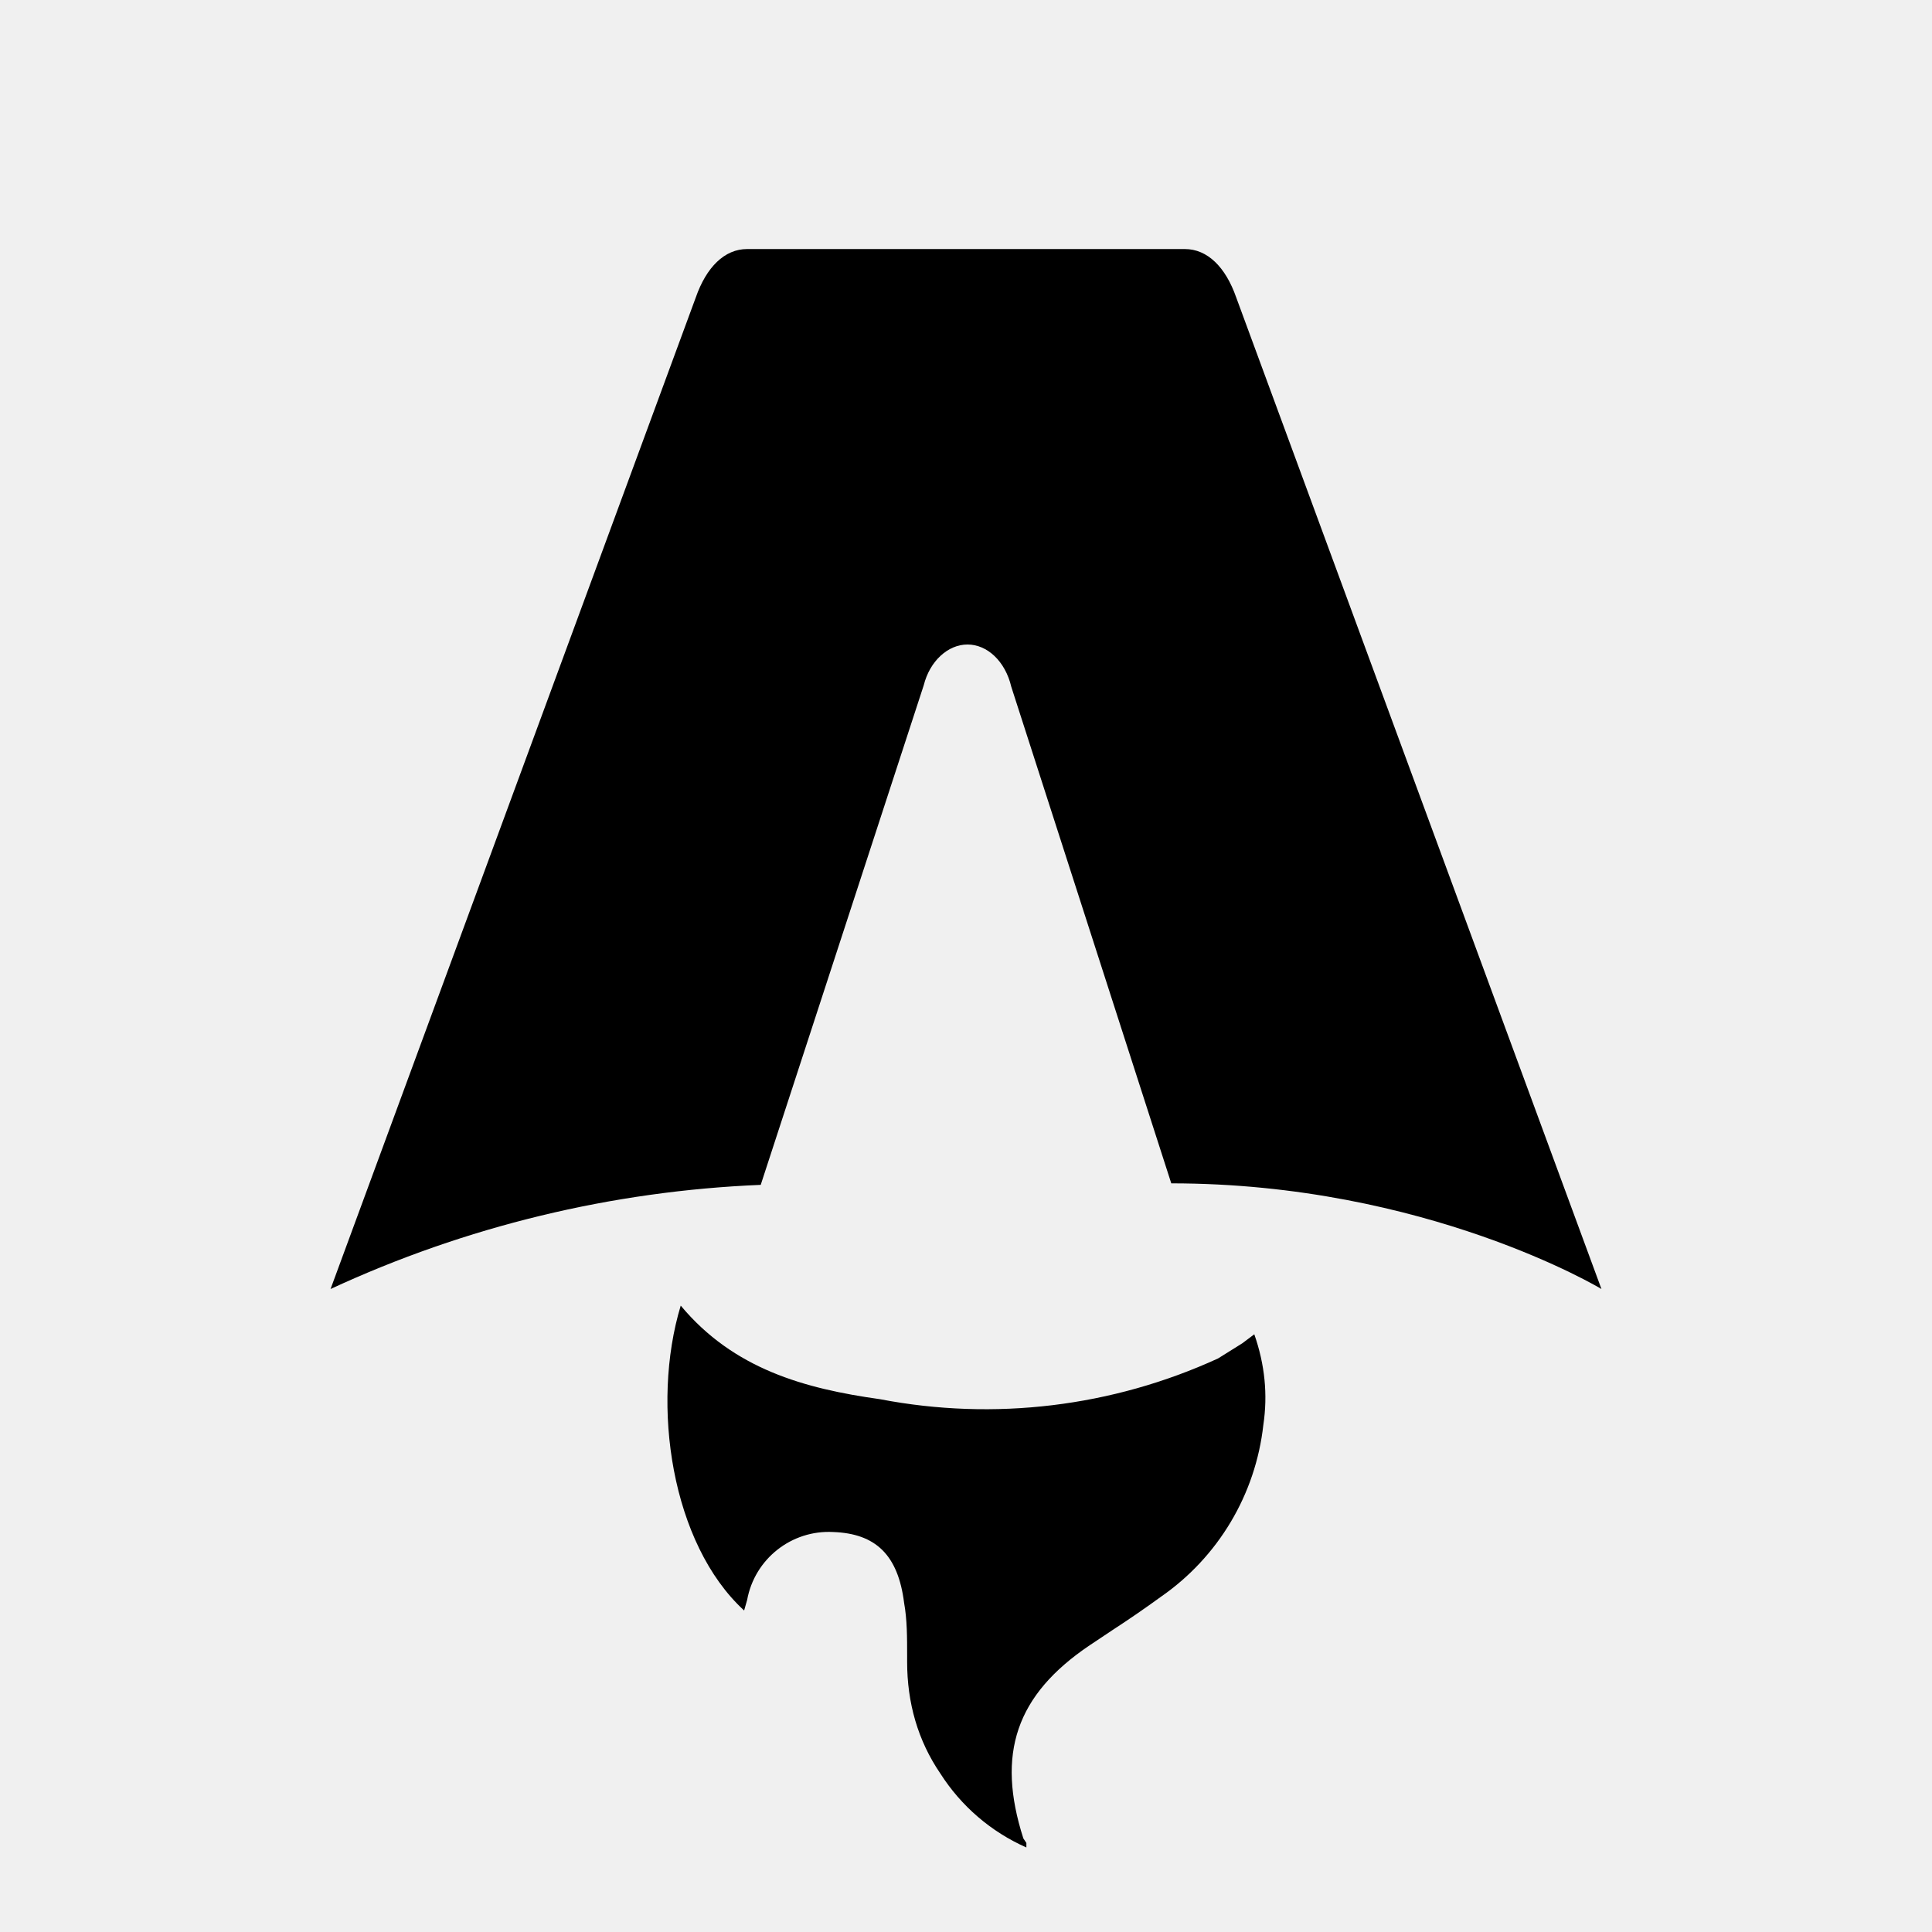
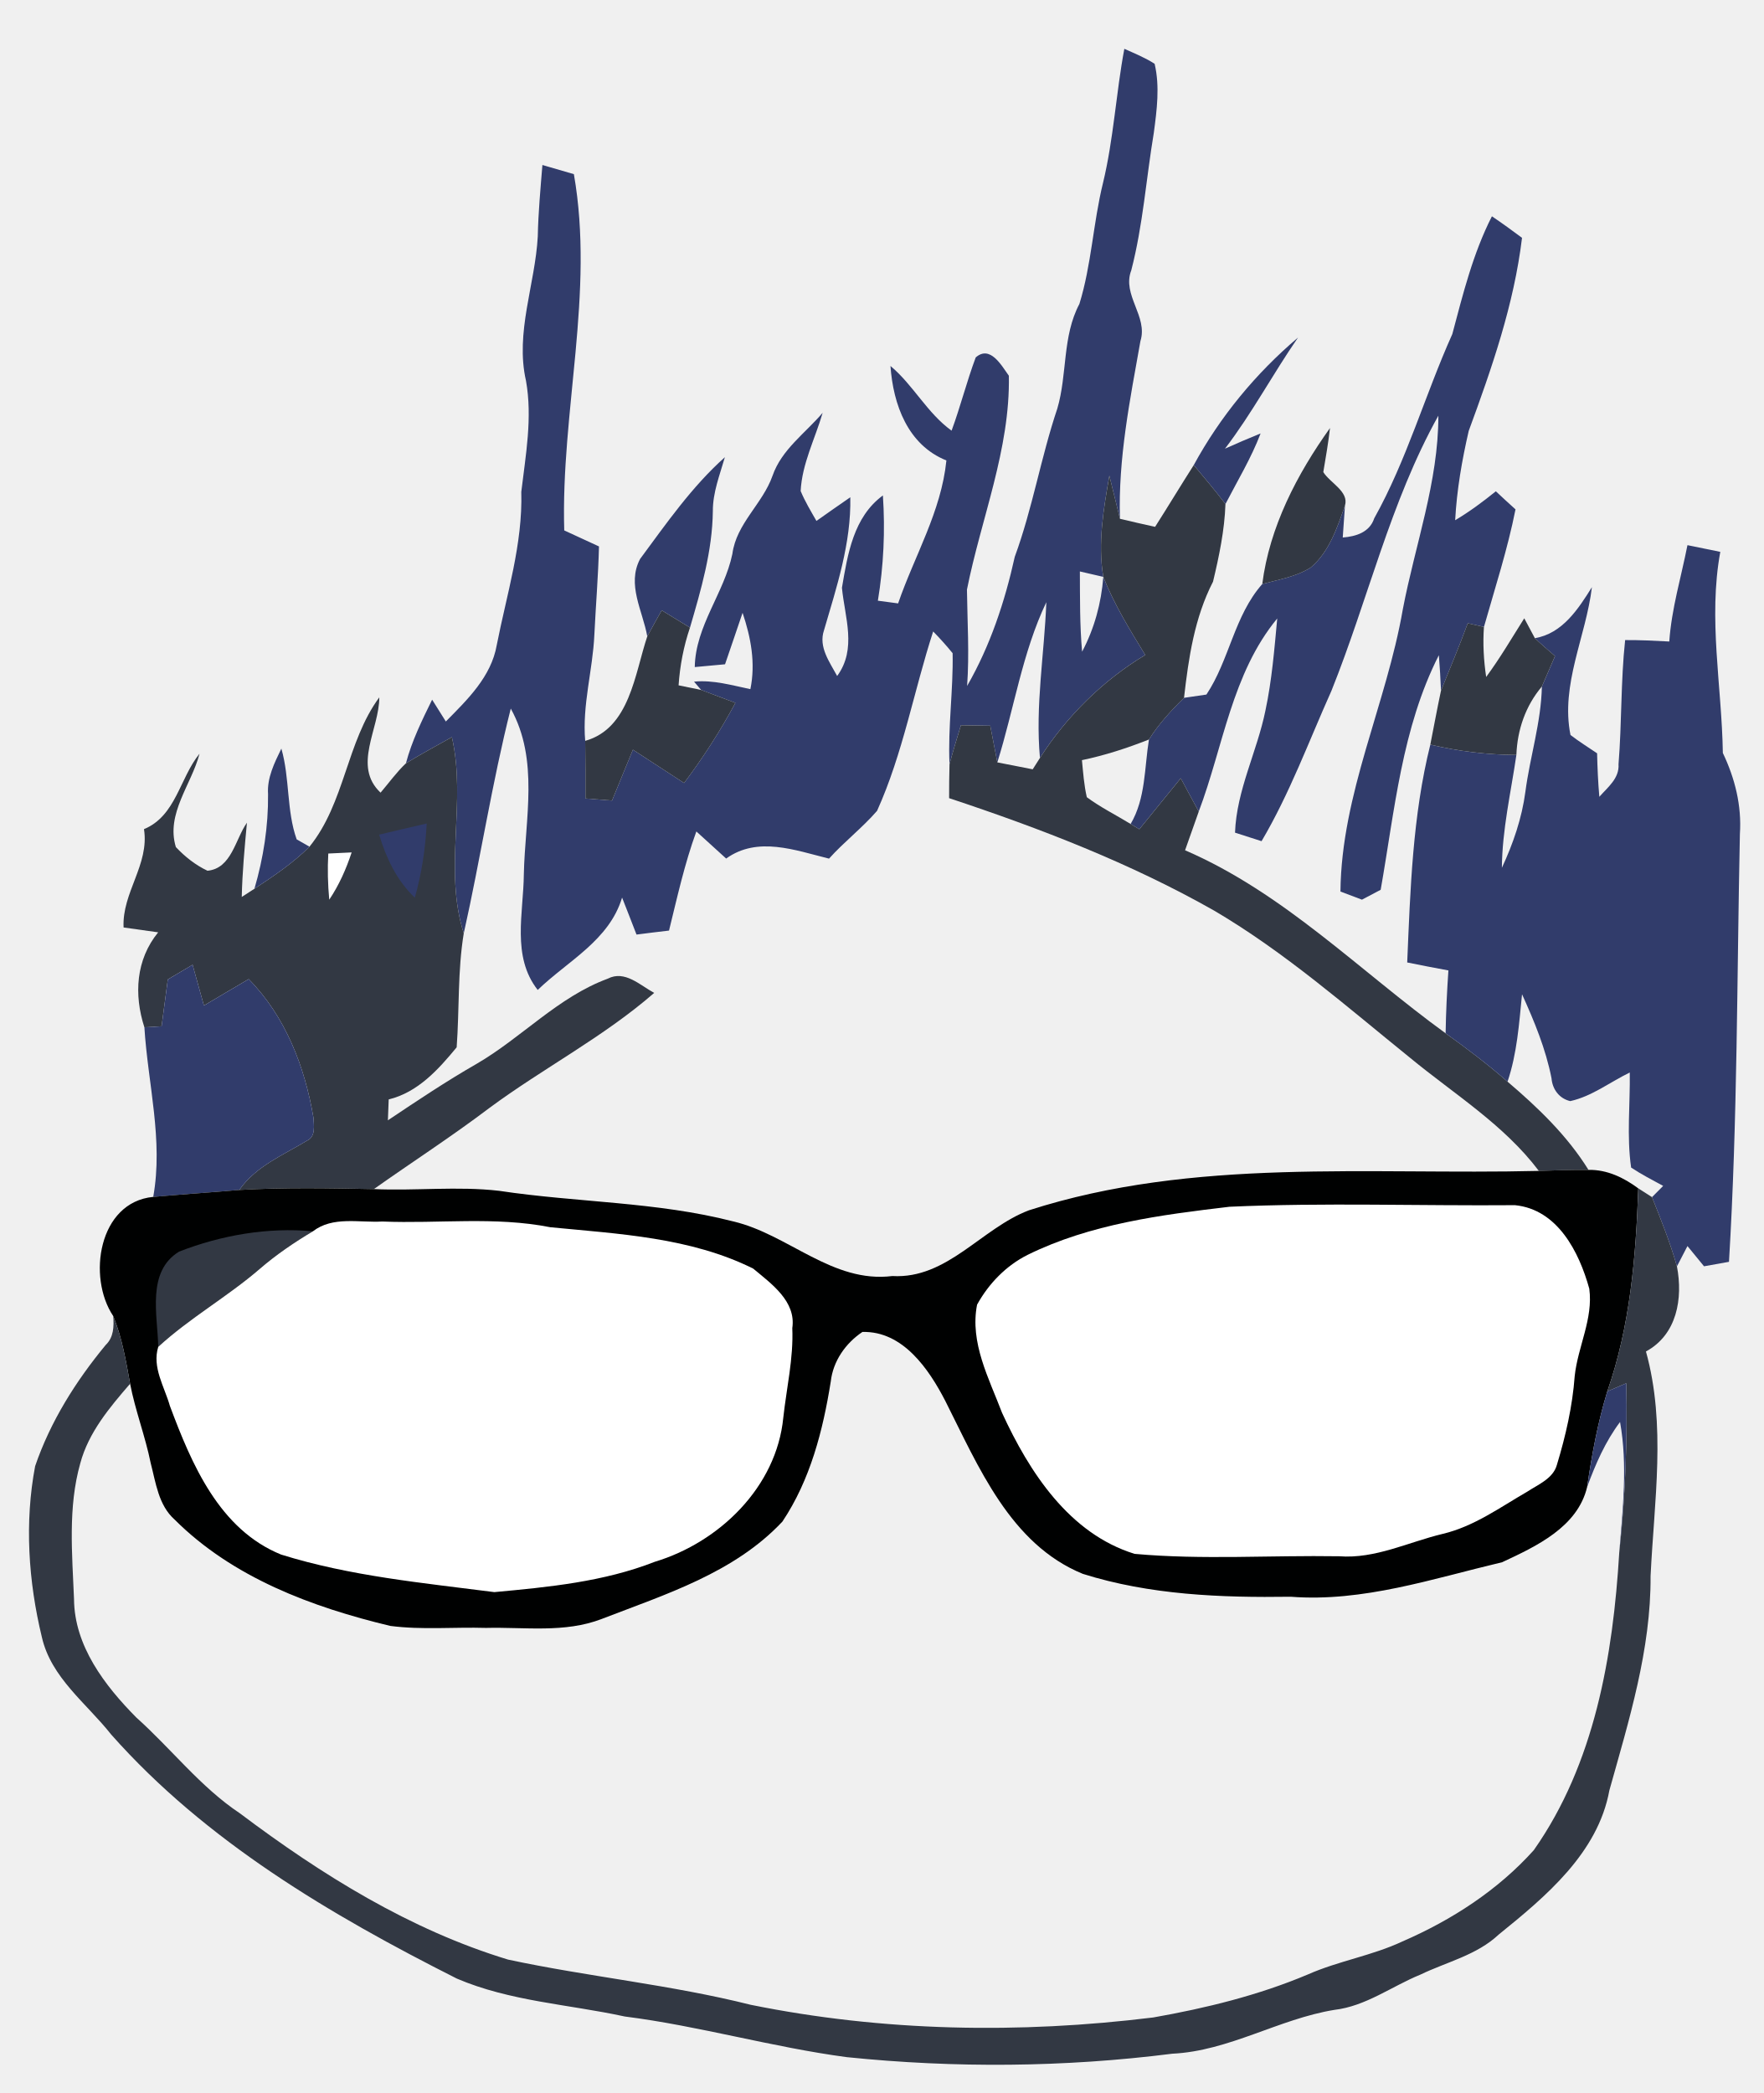
- <svg xmlns="http://www.w3.org/2000/svg" fill="none" viewBox="0 0 128 128">
-   <path d="M50.4 78.5a75.1 75.1 0 0 0-28.5 6.9l24.2-65.7c.7-2 1.9-3.2 3.4-3.2h29c1.5 0 2.7 1.2 3.4 3.2l24.2 65.7s-11.6-7-28.5-7L67 45.5c-.4-1.7-1.6-2.8-2.9-2.8-1.3 0-2.5 1.1-2.9 2.7L50.4 78.5Zm-1.1 28.2Zm-4.2-20.2c-2 6.6-.6 15.8 4.2 20.2a17.5 17.5 0 0 1 .2-.7 5.5 5.5 0 0 1 5.7-4.5c2.8.1 4.3 1.5 4.7 4.7.2 1.1.2 2.3.2 3.5v.4c0 2.7.7 5.2 2.2 7.4a13 13 0 0 0 5.7 4.9v-.3l-.2-.3c-1.8-5.6-.5-9.5 4.4-12.8l1.5-1a73 73 0 0 0 3.2-2.2 16 16 0 0 0 6.8-11.4c.3-2 .1-4-.6-6l-.8.6-1.6 1a37 37 0 0 1-22.4 2.7c-5-.7-9.7-2-13.2-6.2Z" />
-   <style>
-         path { fill: #000; }
-         @media (prefers-color-scheme: dark) {
-             path { fill: #FFF; }
-         }
-     </style>
+ <svg xmlns="http://www.w3.org/2000/svg" id="Layer_1" x="0px" y="0px" width="221.333px" height="262.667px" viewBox="0 0 221.333 262.667" xml:space="preserve">
+   <path fill="#313C6B" d="M141.1,6.126c1.291,0.58,2.611,1.11,3.801,1.88c0.67,2.84,0.279,5.8-0.1,8.65 c-0.961,5.76-1.361,11.61-2.83,17.27c-1.201,3.1,2.129,5.77,1.148,8.88c-1.309,7.37-2.809,14.76-2.568,22.3 c-0.441-1.8-0.891-3.61-1.33-5.41c-0.721,4.18-1.48,8.46-0.76,12.7c-0.73-0.17-2.201-0.51-2.941-0.68 c0.02,3.36-0.02,6.72,0.281,10.07c1.539-2.91,2.41-6.11,2.66-9.39c1.359,3.46,3.328,6.63,5.26,9.8c-5.32,3.2-9.861,7.7-13.211,12.92 c-0.6-6.54,0.551-13.02,0.801-19.54c-3.031,6.35-4.051,13.42-6.15,20.1c-0.301-1.53-0.59-3.07-0.891-4.6 c-1.23-0.01-2.449-0.04-3.68-0.06c-0.49,1.62-0.99,3.24-1.43,4.88c-0.211-4.65,0.48-9.28,0.391-13.92 c-0.771-0.95-1.59-1.86-2.441-2.73c-2.43,7.47-3.79,15.32-7.04,22.51c-1.86,2.15-4.14,3.89-6.03,6c-4.25-1.05-8.95-2.85-12.91-0.01 c-1.25-1.13-2.49-2.27-3.74-3.4c-1.48,4.05-2.4,8.26-3.43,12.44c-1.36,0.16-2.72,0.32-4.08,0.5c-0.61-1.54-1.19-3.1-1.81-4.64 c-1.63,5.39-6.8,7.93-10.59,11.59c-3.3-4.2-1.78-9.67-1.74-14.53c0.15-6.94,1.94-14.33-1.64-20.78c-2.36,9.32-3.8,18.84-5.9,28.21 c-2.57-8.06,0.38-16.47-1.49-24.63c-1.93,1.08-3.88,2.13-5.77,3.29c0.74-2.8,2.02-5.4,3.29-7.99c0.43,0.69,1.29,2.06,1.72,2.74 c2.7-2.73,5.7-5.62,6.39-9.59c1.25-6.37,3.27-12.68,3.08-19.23c0.55-4.62,1.42-9.29,0.59-13.94c-1.38-6.05,1.15-12.08,1.48-18.12 c0.06-3,0.34-5.98,0.58-8.96c1.31,0.38,2.63,0.76,3.95,1.15c2.61,14.88-1.65,29.79-1.21,44.71c1.45,0.68,2.91,1.34,4.36,2.01 c-0.09,3.7-0.4,7.39-0.58,11.08c-0.2,4.46-1.54,8.83-1.15,13.32c0.04,2.41,0.03,4.82,0.03,7.23c1.11,0.09,2.23,0.17,3.34,0.26 c0.86-2.14,1.75-4.25,2.62-6.38c2.14,1.39,4.28,2.78,6.42,4.18c2.39-3.19,4.55-6.54,6.44-10.06c-1.44-0.54-2.87-1.08-4.3-1.62 l-0.89-1.04c2.41-0.24,4.74,0.46,7.07,0.94c0.67-3.25,0.07-6.48-0.98-9.58c-0.72,2.16-1.47,4.3-2.2,6.46 c-0.95,0.08-2.85,0.26-3.8,0.35c0.09-5.18,3.69-9.27,4.72-14.2c0.5-3.82,3.8-6.28,5.04-9.81c1.14-3.29,4.1-5.33,6.29-7.9 c-0.95,3.26-2.59,6.39-2.76,9.82c0.54,1.3,1.28,2.52,1.98,3.75c1.42-0.99,2.82-2,4.25-2.97c0.12,5.75-1.71,11.25-3.3,16.69 c-0.72,2.1,0.71,3.99,1.65,5.74c2.5-3.4,0.96-7.34,0.6-11.07c0.72-4.23,1.44-8.87,5.14-11.59c0.3,4.42,0.09,8.85-0.63,13.21 c0.63,0.09,1.9,0.26,2.54,0.34c2.06-5.99,5.409-11.51,6.06-17.94c-4.849-1.94-6.68-7.02-7.02-11.86c2.881,2.41,4.6,5.91,7.67,8.12 c1.119-3.03,1.9-6.17,3.029-9.19c1.811-1.58,3.221,0.99,4.16,2.3c0.17,9.25-3.479,17.9-5.26,26.84c0.051,4.02,0.311,8.05,0.02,12.09 c2.9-5.04,4.73-10.56,5.98-16.21c2.23-6.07,3.281-12.48,5.34-18.6c1.271-4.31,0.611-9.06,2.771-13.13 c1.52-4.92,1.729-10.17,2.959-15.17C139.76,17.437,140.051,11.716,141.1,6.126L141.1,6.126z" />
+   <path fill="#313C6B" d="M187.23,27.146c1.279,0.86,2.539,1.78,3.779,2.7c-1.01,8.37-3.789,16.35-6.689,24.23 c-0.85,3.68-1.5,7.43-1.701,11.21c1.801-1.07,3.471-2.31,5.102-3.63c0.809,0.76,1.639,1.52,2.469,2.27 c-0.99,5-2.57,9.85-3.959,14.75c-0.5-0.11-1.52-0.34-2.031-0.46c-1.049,2.85-2.229,5.65-3.359,8.46c-0.061-1.49-0.15-2.97-0.27-4.45 c-4.65,9.14-5.541,19.49-7.301,29.44c-0.59,0.31-1.76,0.93-2.35,1.24c-0.67-0.26-2.02-0.77-2.699-1.02 c0.119-12.29,5.76-23.48,7.83-35.43c1.539-8.07,4.469-16,4.459-24.29c-6.039,10.82-8.82,23.08-13.42,34.53 c-2.84,6.33-5.23,12.88-8.77,18.87c-0.83-0.27-2.5-0.8-3.33-1.07c0.199-5.35,2.77-10.16,3.82-15.34 c0.809-3.79,1.119-7.68,1.479-11.54c-5.709,6.92-6.77,16.09-9.85,24.23c-0.77-1.39-1.51-2.79-2.26-4.18 c-1.73,2.14-3.459,4.27-5.199,6.4c-0.27-0.17-0.82-0.5-1.09-0.66c1.898-3.21,1.719-7.04,2.299-10.6c1.221-1.94,2.771-3.63,4.4-5.23 c0.711-0.11,2.109-0.31,2.811-0.41c2.889-4.33,3.48-9.87,7.01-13.87c2.061-0.57,4.26-0.91,6.09-2.08 c2.32-1.97,3.311-4.99,4.289-7.77c-0.068,1-0.209,3.01-0.279,4.01c1.67-0.13,3.381-0.66,3.951-2.41 c4.1-7.34,6.369-15.48,9.799-23.12C183.6,36.896,184.85,31.816,187.23,27.146L187.23,27.146z" />
+   <path fill="#313C6B" d="M149.811,58.367c3.32-6.1,7.799-11.52,13.09-16.01c-3.17,4.58-5.781,9.52-9.17,13.95 c1.48-0.66,2.959-1.3,4.469-1.91c-1.18,3.1-2.898,5.93-4.41,8.86C152.52,61.577,151.16,59.977,149.811,58.367L149.811,58.367z" />
+   <path fill="#323843" d="M158.41,73.296c0.91-7.16,4.35-13.77,8.5-19.58c-0.211,1.85-0.529,3.69-0.84,5.53 c0.83,1.35,3.25,2.44,2.719,4.2c-0.979,2.78-1.969,5.8-4.289,7.77C162.67,72.387,160.471,72.727,158.41,73.296L158.41,73.296z" />
+   <path fill="#313C6B" d="M80.33,70.146c3.3-4.46,6.48-9.05,10.64-12.77c-0.64,2.22-1.52,4.42-1.51,6.77 c-0.06,5.01-1.48,9.86-2.87,14.62c-1.19-0.72-2.37-1.45-3.55-2.17c-0.61,1.08-1.22,2.17-1.81,3.27 C80.66,76.656,78.63,73.356,80.33,70.146L80.33,70.146z" />
+   <path fill="#323843" d="M144.961,66.117c1.639-2.57,3.209-5.18,4.85-7.75c1.35,1.61,2.709,3.21,3.979,4.89 c-0.109,3.27-0.799,6.56-1.559,9.74c-2.33,4.53-3.07,9.57-3.641,14.58c-1.629,1.6-3.18,3.29-4.4,5.23 c-2.74,1.08-5.529,1.99-8.41,2.59c0.15,1.56,0.26,3.12,0.611,4.65c1.729,1.28,3.67,2.24,5.5,3.36c0.27,0.16,0.82,0.49,1.09,0.66 c1.74-2.13,3.469-4.26,5.199-6.4c0.75,1.39,1.49,2.79,2.26,4.18c-0.57,1.62-1.139,3.24-1.719,4.86 c12.41,5.36,21.92,15.15,32.699,22.97c2.67,1.91,5.301,3.9,7.77,6.07c3.83,3.26,7.49,6.77,10.16,11.07 c-2.08-0.02-4.15,0.061-6.23,0.129c-4.379-5.809-10.639-9.639-16.18-14.209c-7.959-6.43-15.689-13.23-24.539-18.44 c-10.52-5.97-21.84-10.33-33.291-14.13c0-1.42,0.01-2.85,0.051-4.27c0.439-1.64,0.939-3.26,1.43-4.88 c1.23,0.02,2.449,0.05,3.68,0.06c0.301,1.53,0.59,3.07,0.891,4.6c1.48,0.28,2.959,0.57,4.439,0.87c0.23-0.36,0.68-1.07,0.91-1.43 c3.35-5.22,7.891-9.72,13.211-12.92c-1.932-3.17-3.9-6.34-5.26-9.8c-0.721-4.24,0.039-8.52,0.76-12.7 c0.439,1.8,0.889,3.61,1.33,5.41C142.02,65.457,143.48,65.796,144.961,66.117L144.961,66.117z" />
+   <path fill="#313C6B" d="M211.77,68.417c1.371,0.27,2.74,0.55,4.121,0.84c-1.541,8.39,0.189,16.82,0.32,25.24 c1.52,3.18,2.379,6.61,2.139,10.17c-0.379,17.9-0.289,35.82-1.369,53.689c-0.781,0.141-2.35,0.42-3.131,0.561 c-0.699-0.85-1.389-1.699-2.08-2.539c-0.33,0.639-0.99,1.92-1.32,2.549c-0.84-2.959-1.988-5.83-3.129-8.689 c0.469-0.471,0.93-0.939,1.4-1.41c-1.361-0.74-2.74-1.449-4.021-2.301c-0.568-3.949-0.109-7.949-0.17-11.929 c-2.479,1.2-4.74,2.99-7.469,3.59c-1.381-0.32-2.24-1.49-2.35-2.86c-0.721-3.68-2.16-7.16-3.701-10.55 c-0.369,3.69-0.619,7.42-1.82,10.97c-2.469-2.17-5.1-4.16-7.77-6.07c0.041-2.64,0.17-5.27,0.35-7.89c-1.73-0.33-3.449-0.64-5.17-1 c0.391-9.17,0.67-18.39,2.9-27.34c3.539,0.84,7.16,1.28,10.801,1.3c-0.691,4.71-1.781,9.38-1.82,14.16 c1.41-3.03,2.51-6.22,2.949-9.54c0.58-4.42,1.98-8.73,2.07-13.21c0.551-1.27,1.1-2.55,1.65-3.82c-0.861-0.74-1.711-1.47-2.531-2.25 c3.451-0.57,5.451-3.66,7.16-6.4c-0.74,6.2-3.959,12.22-2.689,18.55c1.07,0.83,2.221,1.54,3.34,2.3 c0.041,1.82,0.121,3.64,0.281,5.46c1.049-1.2,2.529-2.31,2.408-4.09c0.42-5.18,0.271-10.4,0.83-15.58 c1.852-0.01,3.691,0.08,5.541,0.18C209.77,76.396,210.98,72.437,211.77,68.417L211.77,68.417z" />
+   <path fill="#323843" d="M81.23,79.867c0.59-1.1,1.2-2.19,1.81-3.27c1.18,0.72,2.36,1.45,3.55,2.17c-0.8,2.35-1.26,4.78-1.43,7.24 c0.71,0.15,2.12,0.43,2.83,0.58c1.43,0.54,2.86,1.08,4.3,1.62c-1.89,3.52-4.05,6.87-6.44,10.06c-2.14-1.4-4.28-2.79-6.42-4.18 c-0.87,2.13-1.76,4.24-2.62,6.38c-1.11-0.09-2.23-0.17-3.34-0.26c0-2.41,0.01-4.82-0.03-7.23 C79.04,91.406,79.66,84.537,81.23,79.867L81.23,79.867z" />
+   <path fill="#323843" d="M184.199,78.216c0.512,0.12,1.531,0.35,2.031,0.46c-0.15,2.1-0.031,4.2,0.279,6.28 c1.74-2.36,3.221-4.89,4.779-7.36c0.33,0.62,1,1.87,1.33,2.49c0.82,0.78,1.67,1.51,2.531,2.25c-0.551,1.27-1.1,2.55-1.65,3.82 c-2.051,2.43-3.08,5.43-3.199,8.59c-3.641-0.02-7.262-0.46-10.801-1.3c0.449-2.26,0.859-4.52,1.34-6.77 C181.971,83.867,183.15,81.066,184.199,78.216L184.199,78.216z" />
+   <path fill="#323843" d="M38.84,106.256c4.45-5.48,4.64-13.15,8.76-18.74c0.01,3.97-3.39,8.62,0.16,11.96c1.05-1.23,2-2.56,3.18-3.68 c1.89-1.16,3.84-2.21,5.77-3.29c1.87,8.16-1.08,16.57,1.49,24.63c-0.78,4.73-0.54,9.54-0.89,14.3c-2.3,2.79-4.87,5.65-8.53,6.54 c-0.04,0.87-0.07,1.75-0.1,2.62c3.66-2.45,7.32-4.9,11.14-7.09c5.66-3.29,10.21-8.38,16.44-10.68c2.16-1.12,4.06,0.83,5.84,1.78 c-6.37,5.55-13.94,9.45-20.71,14.46c-4.7,3.56-9.66,6.76-14.47,10.161c-5.63-0.111-11.27-0.221-16.89,0.109 c2.1-3,5.51-4.369,8.52-6.199c1.09-0.5,0.84-1.911,0.79-2.861c-1.08-6.39-3.51-12.72-8.13-17.4c-1.87,1.11-3.75,2.2-5.62,3.32 c-0.47-1.71-0.95-3.42-1.42-5.12c-1.04,0.61-2.07,1.22-3.11,1.84c-0.25,1.96-0.52,3.92-0.78,5.88c-0.72,0.04-1.44,0.09-2.16,0.13 c-1.33-4.11-1.07-8.49,1.73-11.92c-1.08-0.15-3.26-0.45-4.34-0.61c-0.22-4.37,3.26-7.88,2.56-12.34c4.02-1.66,4.47-6.4,6.97-9.47 c-1,3.87-4.25,7.54-2.97,11.72c1.13,1.2,2.46,2.26,3.97,2.97c3.03-0.29,3.48-3.95,4.95-6.03c-0.29,3.1-0.58,6.2-0.65,9.32 c0.4-0.26,1.19-0.78,1.59-1.03C34.35,109.937,36.78,108.316,38.84,106.256L38.84,106.256z" />
+   <path fill="#313C6B" d="M33.64,99.667c-0.14-2.06,0.8-3.92,1.67-5.72c1.07,3.71,0.64,7.8,1.92,11.39c0.4,0.23,1.21,0.69,1.61,0.92 c-2.06,2.06-4.49,3.68-6.91,5.28C33.06,107.667,33.68,103.696,33.64,99.667L33.64,99.667z" />
+   <path fill="#313C6B" d="M47.58,104.747c1.99-0.48,3.98-0.94,5.97-1.4c-0.16,3.15-0.63,6.27-1.49,9.31 C49.79,110.506,48.47,107.687,47.58,104.747L47.58,104.747z" />
+   <path fill="#FFFFFF" d="M41.2,107.117c0.73-0.03,2.2-0.1,2.93-0.14c-0.69,2.09-1.58,4.1-2.81,5.93 C41.14,110.977,41.09,109.046,41.2,107.117L41.2,107.117z" />
+   <path fill="#313C6B" d="M21.06,122.917c1.04-0.62,2.07-1.23,3.11-1.84c0.47,1.7,0.95,3.41,1.42,5.12c1.87-1.12,3.75-2.21,5.62-3.32 c4.62,4.68,7.05,11.01,8.13,17.4c0.05,0.95,0.3,2.36-0.79,2.861c-3.01,1.83-6.42,3.199-8.52,6.199c-3.6,0.311-7.2,0.551-10.8,0.869 c1.28-7.129-0.67-14.179-1.11-21.279c0.72-0.04,1.44-0.09,2.16-0.13C20.54,126.836,20.81,124.876,21.06,122.917L21.06,122.917z" />
+   <path fill="#000101" d="M193.119,146.946c2.08-0.068,4.15-0.148,6.23-0.129c2.33-0.041,4.41,0.959,6.25,2.32 c-0.299,8.609-1.029,17.289-3.889,25.479c-1.201,3.92-1.941,7.951-2.531,12c-1.199,5.041-6.4,7.451-10.67,9.441 c-8.699,2.059-17.471,5.029-26.52,4.33c-8.76,0.129-17.689-0.221-26.1-2.871c-9.111-3.719-13.111-13.5-17.25-21.689 c-2.07-4.02-5.341-8.811-10.411-8.67c-2.11,1.42-3.68,3.65-3.97,6.221c-0.98,6.148-2.57,12.35-6.07,17.578 c-6.04,6.441-14.68,9.131-22.68,12.221c-4.64,1.791-9.67,1-14.51,1.121c-4.01-0.121-8.04,0.27-12.02-0.25 c-9.82-2.352-19.77-6.061-27.05-13.33c-2.04-1.801-2.37-4.631-3.02-7.121c-0.68-3.359-1.93-6.57-2.58-9.939 c-0.52-2.871-1.01-5.779-2.12-8.5c-3.27-4.871-1.85-14.291,5.02-14.951c3.6-0.318,7.2-0.559,10.8-0.869 c5.62-0.33,11.26-0.221,16.89-0.109c5.24,0.24,10.51-0.391,15.74,0.219c9.76,1.471,19.76,1.361,29.37,3.84 c6.91,1.621,12.43,7.791,19.96,6.852c6.891,0.398,11.18-6,17.141-8.25C149.801,145.237,171.76,147.467,193.119,146.946 L193.119,146.946z" />
+   <path fill="#323843" d="M205.6,149.137c0.43,0.27,1.291,0.818,1.721,1.1c1.141,2.859,2.289,5.73,3.129,8.689 c0.771,4.029,0.012,8.57-3.889,10.68c2.559,9.23,1.029,18.801,0.58,28.191c0.059,9.209-2.711,18.1-5.17,26.889 c-1.432,7.861-7.98,13.32-13.881,18.09c-2.75,2.59-6.529,3.441-9.85,5.041c-3.6,1.469-6.83,3.959-10.791,4.42 c-6.979,1.141-13.209,5.16-20.34,5.5c-13.559,1.719-27.27,1.82-40.85,0.43c-9.37-1.25-18.47-3.91-27.85-5.1 c-7.03-1.531-14.41-1.9-21.08-4.76c-15.82-7.98-31.5-17.221-43.37-30.621c-3.09-3.92-7.56-7.139-8.71-12.25 c-1.69-6.99-2.18-14.359-0.84-21.439c1.91-5.59,5.1-10.66,8.85-15.199c1.02-0.971,1.05-2.33,0.95-3.641 c1.11,2.721,1.6,5.629,2.12,8.5c-2.57,2.971-5.21,6.1-6.25,9.971c-1.57,5.539-1.02,11.379-0.79,17.049 c0.04,5.891,3.86,10.859,7.81,14.859c4.41,3.941,8.06,8.74,13.02,12.041c10.23,7.699,21.33,14.609,33.65,18.35 c10.09,2.16,20.41,3.15,30.44,5.67c16.61,3.371,33.729,3.66,50.521,1.59c6.629-1.17,13.199-2.779,19.41-5.4 c3.84-1.699,8.049-2.35,11.859-4.139c6.18-2.68,11.98-6.43,16.49-11.461c7.629-10.85,9.939-24.359,10.721-37.34 c0.77-7.049,1.029-14.15,0.879-21.25c-0.59,0.26-1.779,0.76-2.379,1.02C204.57,166.426,205.301,157.747,205.6,149.137L205.6,149.137 z" />
+   <path fill="#FFFFFF" d="M154.289,151.446c11.922-0.539,23.9-0.1,35.842-0.199c5.34,0.539,8.039,5.859,9.318,10.48 c0.512,3.779-1.439,7.27-1.83,10.969c-0.279,3.781-1.129,7.5-2.229,11.121c-0.461,1.73-2.33,2.469-3.701,3.369 c-3.43,1.98-6.709,4.381-10.629,5.311c-4.311,1.029-8.471,3.16-13.01,2.811c-8.551-0.141-17.131,0.469-25.66-0.301 c-8.221-2.539-13.221-10.279-16.631-17.689c-1.641-4.33-4.07-8.801-3.141-13.58c1.451-2.641,3.65-4.91,6.352-6.26 C136.859,153.596,145.68,152.467,154.289,151.446L154.289,151.446z" />
+   <path fill="#323843" d="M22.47,157.077c5.28-2.061,11.12-3.08,16.8-2.551c-2.35,1.4-4.62,2.941-6.7,4.74 c-4.05,3.49-8.76,6.131-12.71,9.76C19.78,165.036,18.37,159.596,22.47,157.077L22.47,157.077z" />
+   <path fill="#FFFFFF" d="M39.27,154.526c2.5-1.93,5.8-1.059,8.71-1.229c7.03,0.289,14.14-0.66,21.09,0.719 c8.6,0.84,17.58,1.27,25.45,5.189c2.28,1.9,5.41,4.102,4.91,7.471c0.16,3.791-0.72,7.5-1.13,11.24 c-0.85,8.689-8.01,15.631-16.11,18.08c-6.43,2.52-13.34,3.18-20.15,3.811c-8.98-1.16-18.08-2-26.76-4.711 c-7.76-3.15-11.23-11.35-13.96-18.66c-0.68-2.4-2.26-4.85-1.46-7.41c3.95-3.629,8.66-6.27,12.71-9.76 C34.65,157.467,36.92,155.926,39.27,154.526L39.27,154.526z" />
+   <path fill="#313C6B" d="M201.711,174.616c0.6-0.26,1.789-0.76,2.379-1.02c0.15,7.1-0.109,14.201-0.879,21.25 c0.439-5.449,1.068-10.949,0.1-16.391c-1.85,2.461-3.08,5.291-4.131,8.16C199.77,182.567,200.51,178.536,201.711,174.616 L201.711,174.616z" />
</svg>
